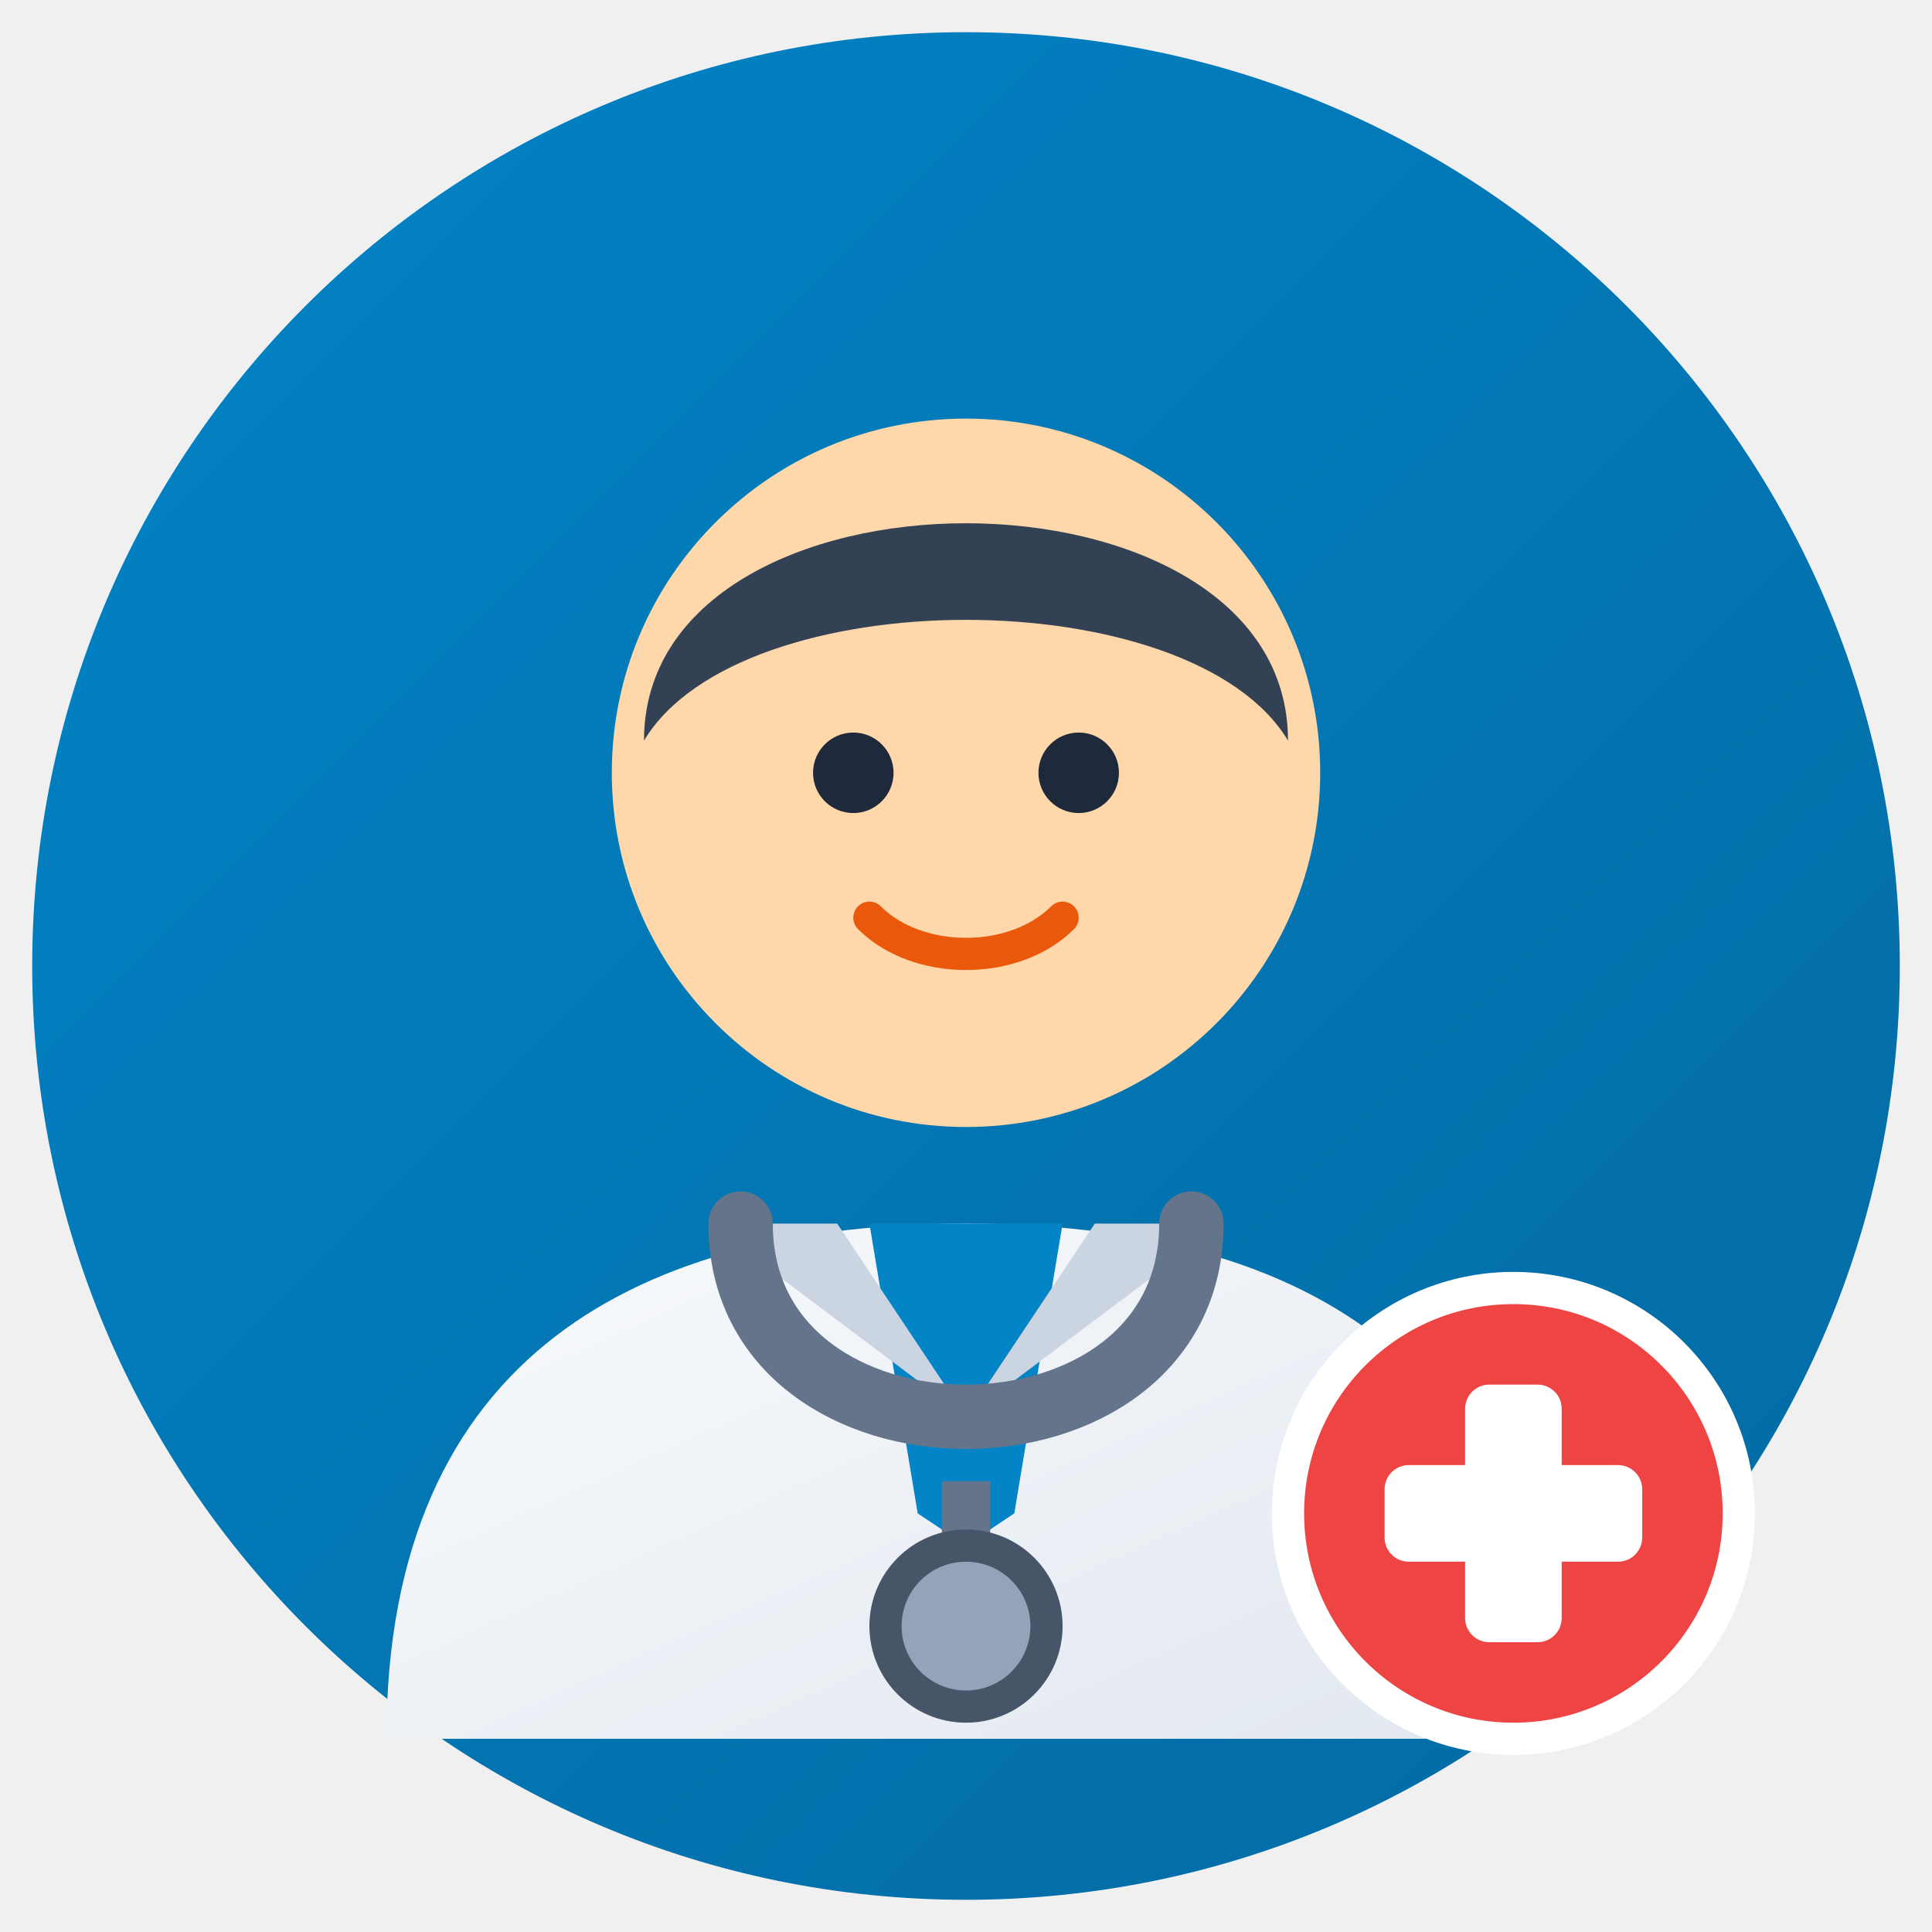
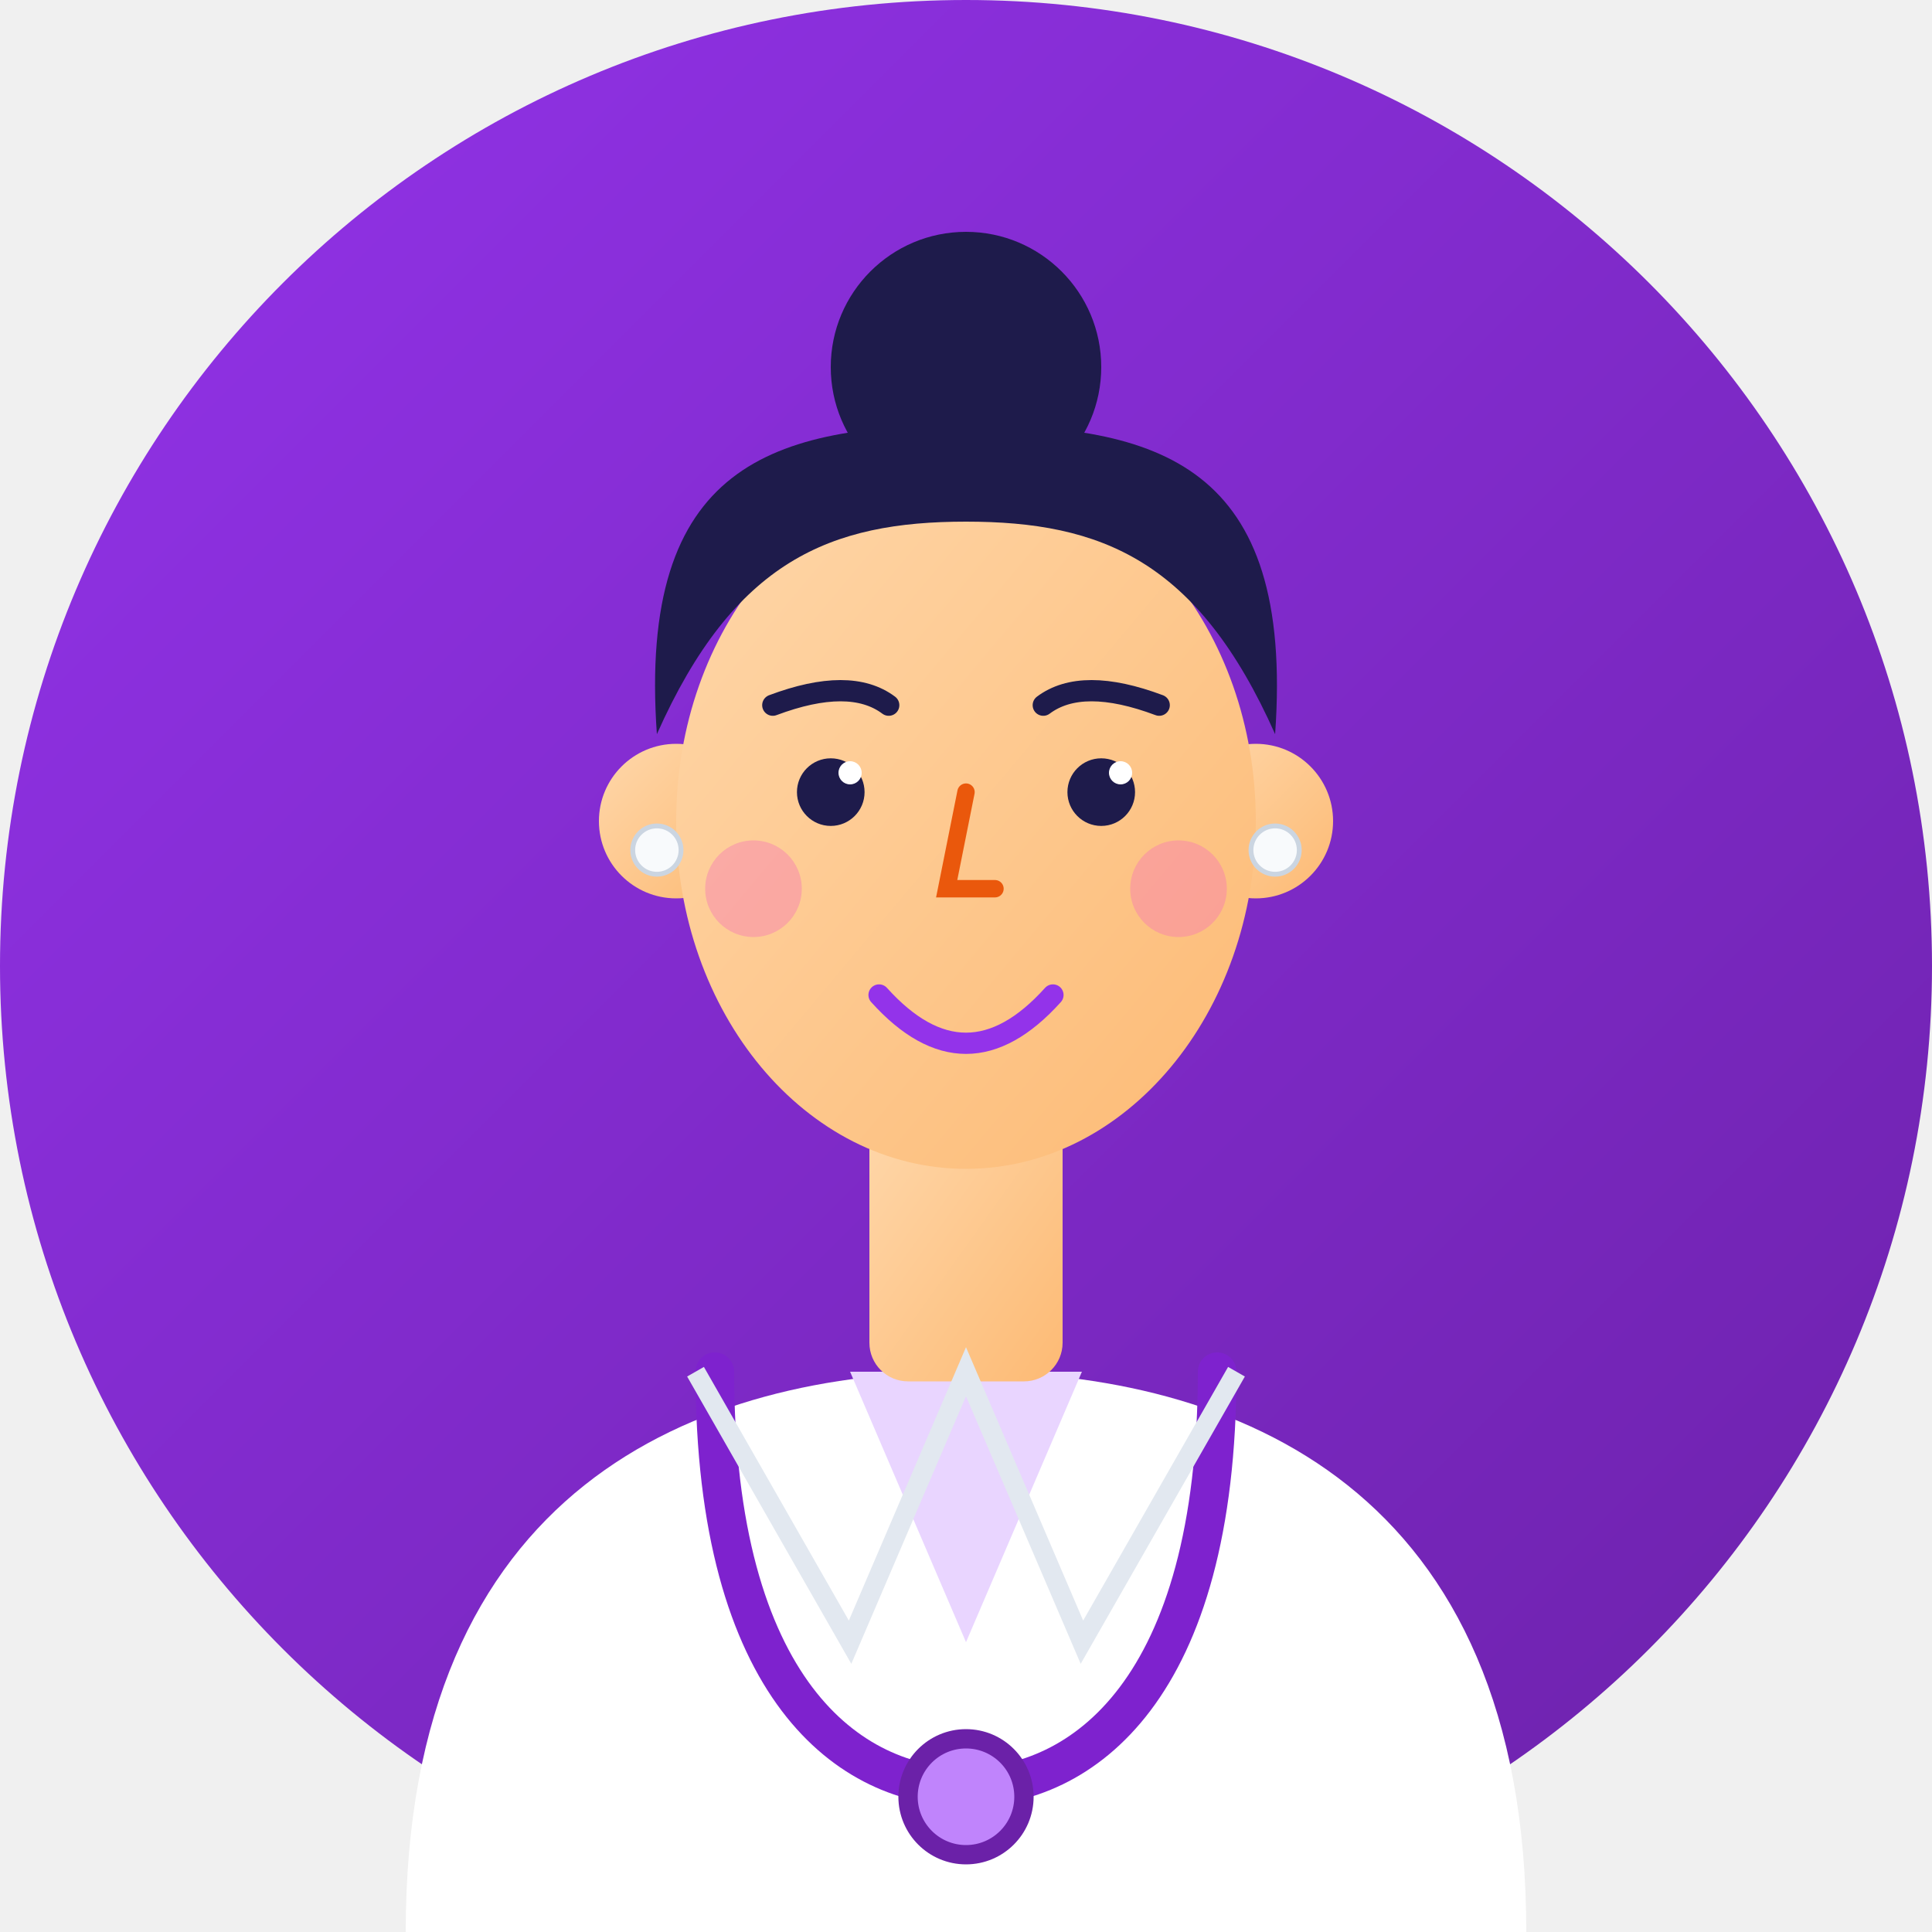
- <svg xmlns="http://www.w3.org/2000/svg" viewBox="0 0 120 120" width="120" height="120">
+ <svg xmlns="http://www.w3.org/2000/svg" viewBox="0 0 200 200" width="100%" height="100%">
  <defs>
-     <linearGradient id="bg" x1="0%" y1="0%" x2="100%" y2="100%">
-       <stop offset="0%" stop-color="#0284c7" />
-       <stop offset="100%" stop-color="#0369a1" />
+     <linearGradient id="bg-trang" x1="0%" y1="0%" x2="100%" y2="100%">
+       <stop offset="0%" stop-color="#9333ea" />
+       <stop offset="100%" stop-color="#6b21a8" />
    </linearGradient>
-     <linearGradient id="coat" x1="0%" y1="0%" x2="100%" y2="100%">
-       <stop offset="0%" stop-color="#f8fafc" />
-       <stop offset="100%" stop-color="#e2e8f0" />
+     <linearGradient id="skin-trang" x1="0%" y1="0%" x2="100%" y2="100%">
+       <stop offset="0%" stop-color="#fed7aa" />
+       <stop offset="100%" stop-color="#fdba74" />
    </linearGradient>
  </defs>
-   <circle cx="60" cy="60" r="58" fill="url(#bg)" />
-   <path d="M 24 108 C 24 84, 40 76, 60 76 C 80 76, 96 84, 96 108 Z" fill="url(#coat)" />
-   <polygon points="54,76 66,76 63,94 60,96 57,94" fill="#0284c7" />
-   <polygon points="44,76 60,88 52,76" fill="#cbd5e1" />
-   <polygon points="76,76 60,88 68,76" fill="#cbd5e1" />
-   <circle cx="60" cy="48" r="22" fill="#fed7aa" />
-   <path d="M 40 46 C 40 28, 80 28, 80 46 C 74 36, 46 36, 40 46 Z" fill="#334155" />
-   <path d="M 46 76 C 46 92, 74 92, 74 76" fill="none" stroke="#64748b" stroke-width="4" stroke-linecap="round" />
-   <path d="M 60 92 L 60 98" fill="none" stroke="#64748b" stroke-width="3" />
-   <circle cx="60" cy="101" r="5" fill="#94a3b8" stroke="#475569" stroke-width="2" />
-   <circle cx="53" cy="48" r="2.5" fill="#1e293b" />
-   <circle cx="67" cy="48" r="2.5" fill="#1e293b" />
-   <path d="M 54 57 C 57 60, 63 60, 66 57" fill="none" stroke="#ea580c" stroke-width="2" stroke-linecap="round" />
-   <circle cx="94" cy="94" r="14" fill="#ef4444" stroke="#ffffff" stroke-width="2" />
-   <rect x="91" y="86" width="6" height="16" rx="1.5" fill="#ffffff" />
-   <rect x="86" y="91" width="16" height="6" rx="1.5" fill="#ffffff" />
+   <circle cx="100" cy="100" r="100" fill="url(#bg-trang)" />
+   <circle cx="100" cy="38" r="14" fill="#1e1b4b" />
+   <path d="M42 200 C42 154 72 142 100 142 C128 142 158 154 158 200 Z" fill="#ffffff" />
+   <path d="M88 142 L100 170 L112 142 Z" fill="#e9d5ff" />
+   <rect x="90" y="115" width="20" height="28" rx="4" fill="url(#skin-trang)" />
+   <path d="M74 142 C74 175 88 185 100 185 C112 185 126 175 126 142" fill="none" stroke="#7e22ce" stroke-width="4" stroke-linecap="round" />
+   <circle cx="100" cy="186" r="6" fill="#c084fc" stroke="#6b21a8" stroke-width="2" />
+   <circle cx="70" cy="85" r="8" fill="url(#skin-trang)" />
+   <circle cx="130" cy="85" r="8" fill="url(#skin-trang)" />
+   <ellipse cx="100" cy="85" rx="30" ry="36" fill="url(#skin-trang)" />
+   <path d="M68 76 C66 48 80 44 100 44 C120 44 134 48 132 76 C124 58 114 54 100 54 C86 54 76 58 68 76 Z" fill="#1e1b4b" />
+   <path d="M80 73 Q88 70 92 73" fill="none" stroke="#1e1b4b" stroke-width="2.2" stroke-linecap="round" />
+   <path d="M108 73 Q112 70 120 73" fill="none" stroke="#1e1b4b" stroke-width="2.2" stroke-linecap="round" />
+   <circle cx="86" cy="82" r="3.5" fill="#1e1b4b" />
+   <circle cx="114" cy="82" r="3.5" fill="#1e1b4b" />
+   <circle cx="88" cy="80" r="1.2" fill="#ffffff" />
+   <circle cx="116" cy="80" r="1.2" fill="#ffffff" />
+   <circle cx="78" cy="92" r="5" fill="#f472b6" opacity="0.4" />
+   <circle cx="122" cy="92" r="5" fill="#f472b6" opacity="0.4" />
+   <path d="M100 82 L98 92 L103 92" fill="none" stroke="#ea580c" stroke-width="1.8" stroke-linecap="round" />
+   <path d="M91 103 Q100 113 109 103" fill="none" stroke="#9333ea" stroke-width="2.2" stroke-linecap="round" />
+   <circle cx="68" cy="88" r="2.5" fill="#f8fafc" stroke="#cbd5e1" stroke-width="0.5" />
+   <circle cx="132" cy="88" r="2.5" fill="#f8fafc" stroke="#cbd5e1" stroke-width="0.5" />
+   <path d="M72 142 L88 170 L100 142 L112 170 L128 142" fill="none" stroke="#e2e8f0" stroke-width="2" />
</svg>
